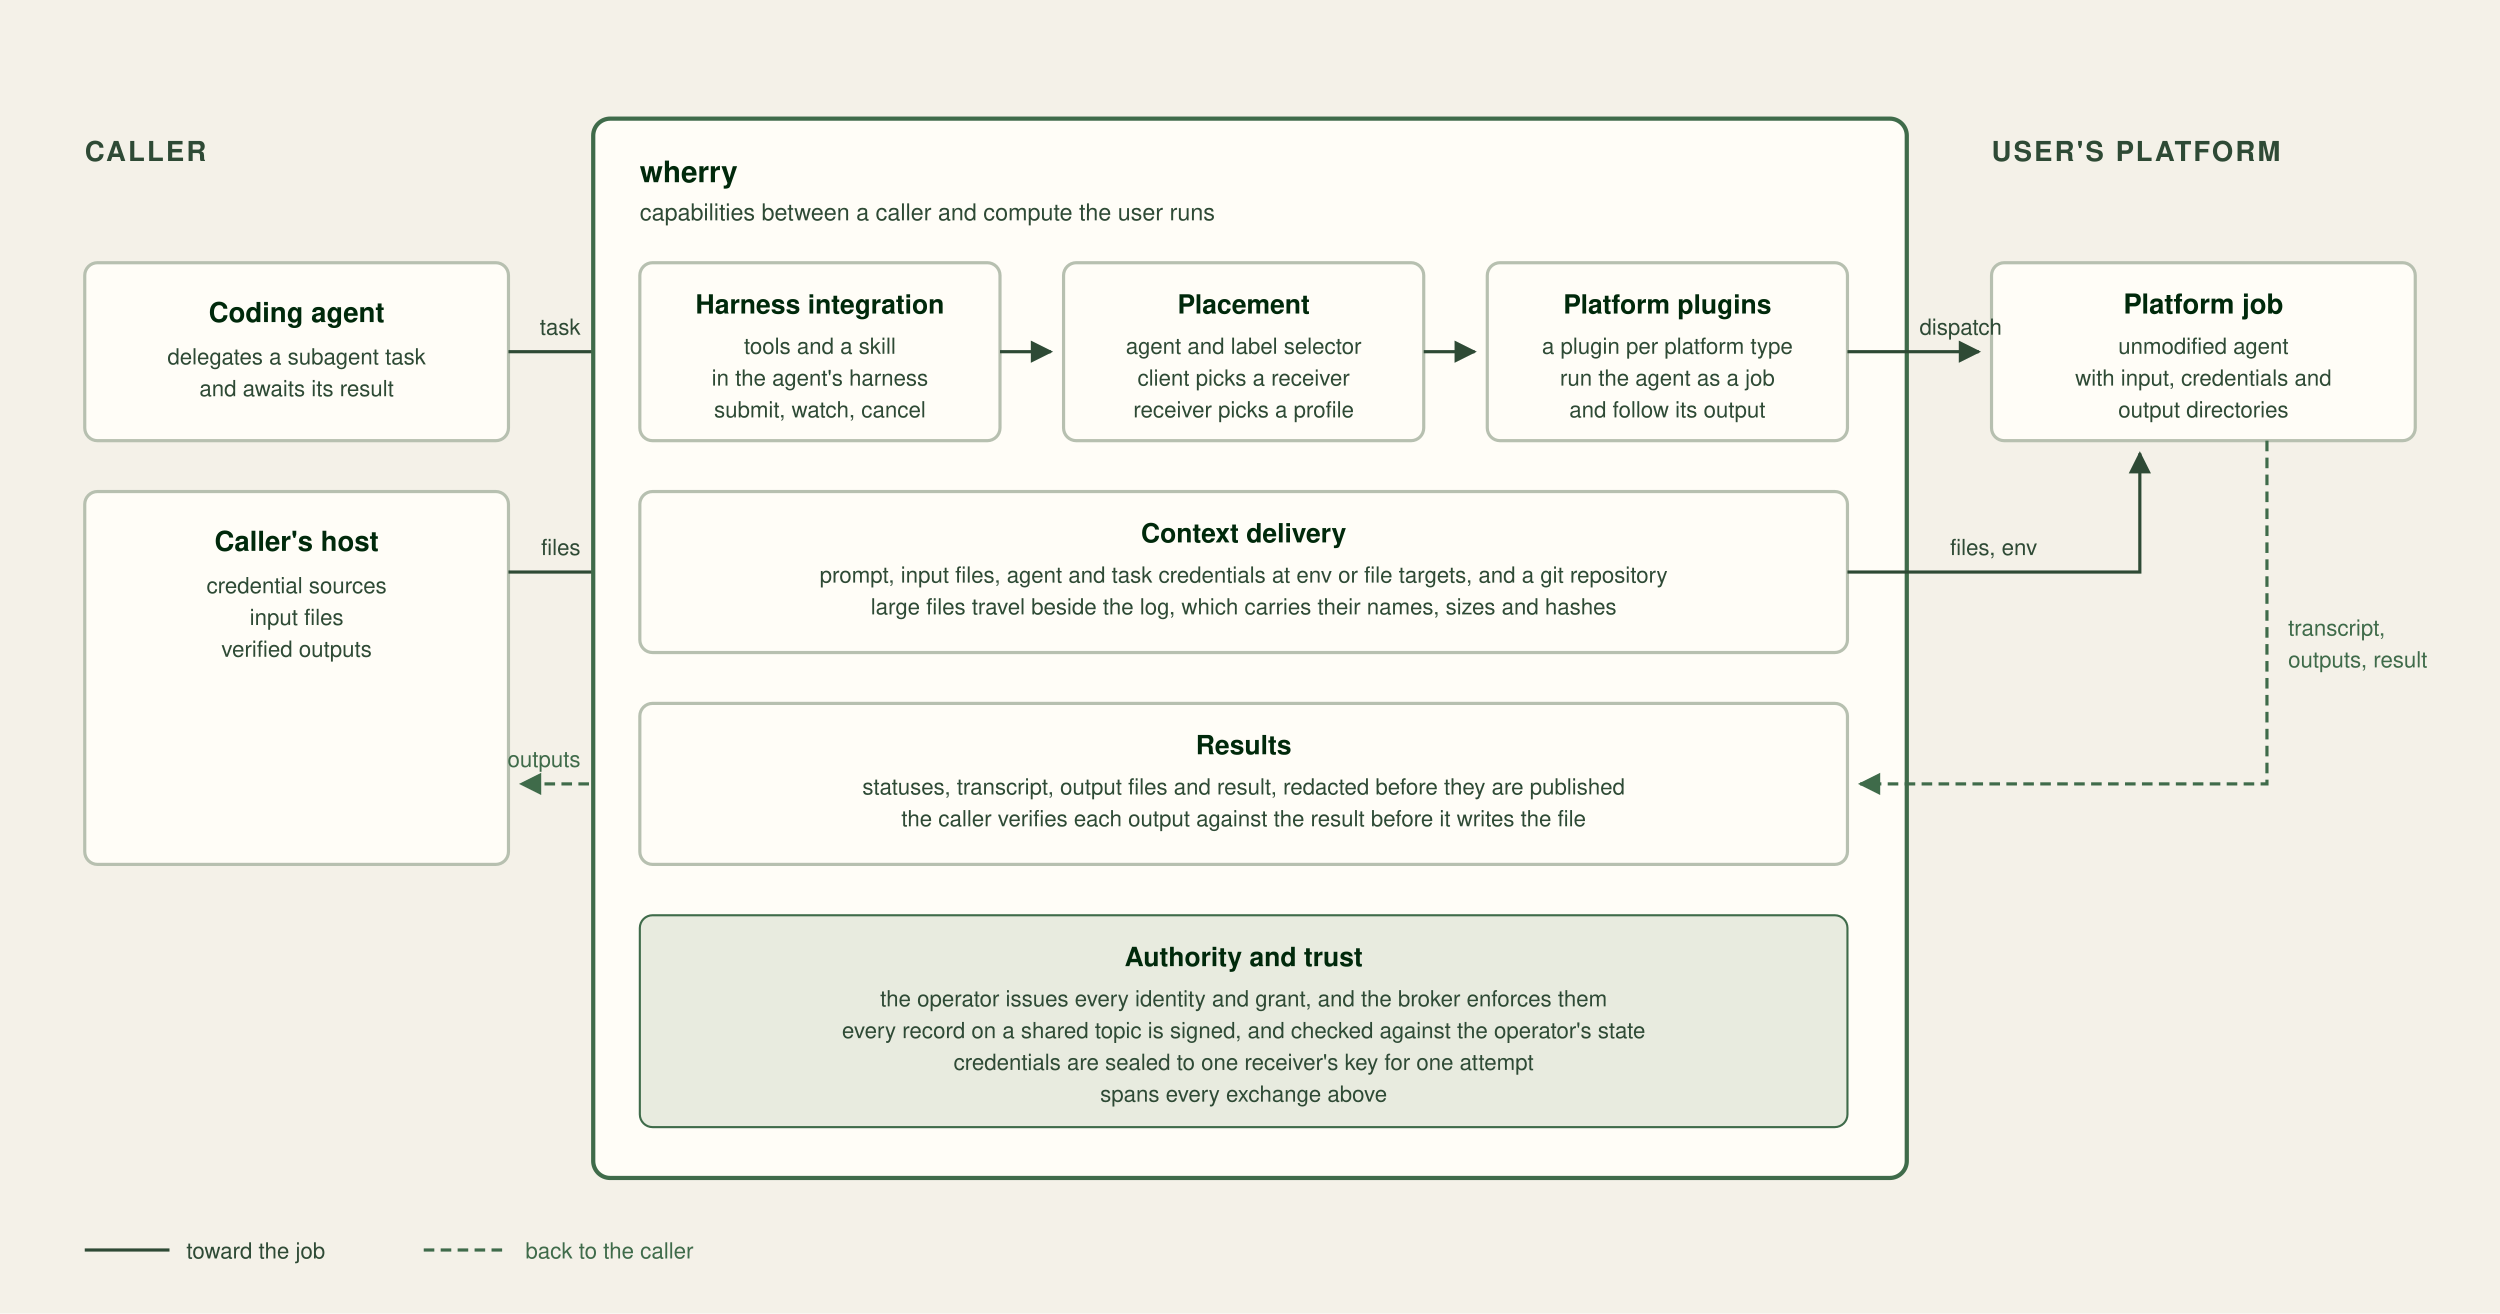
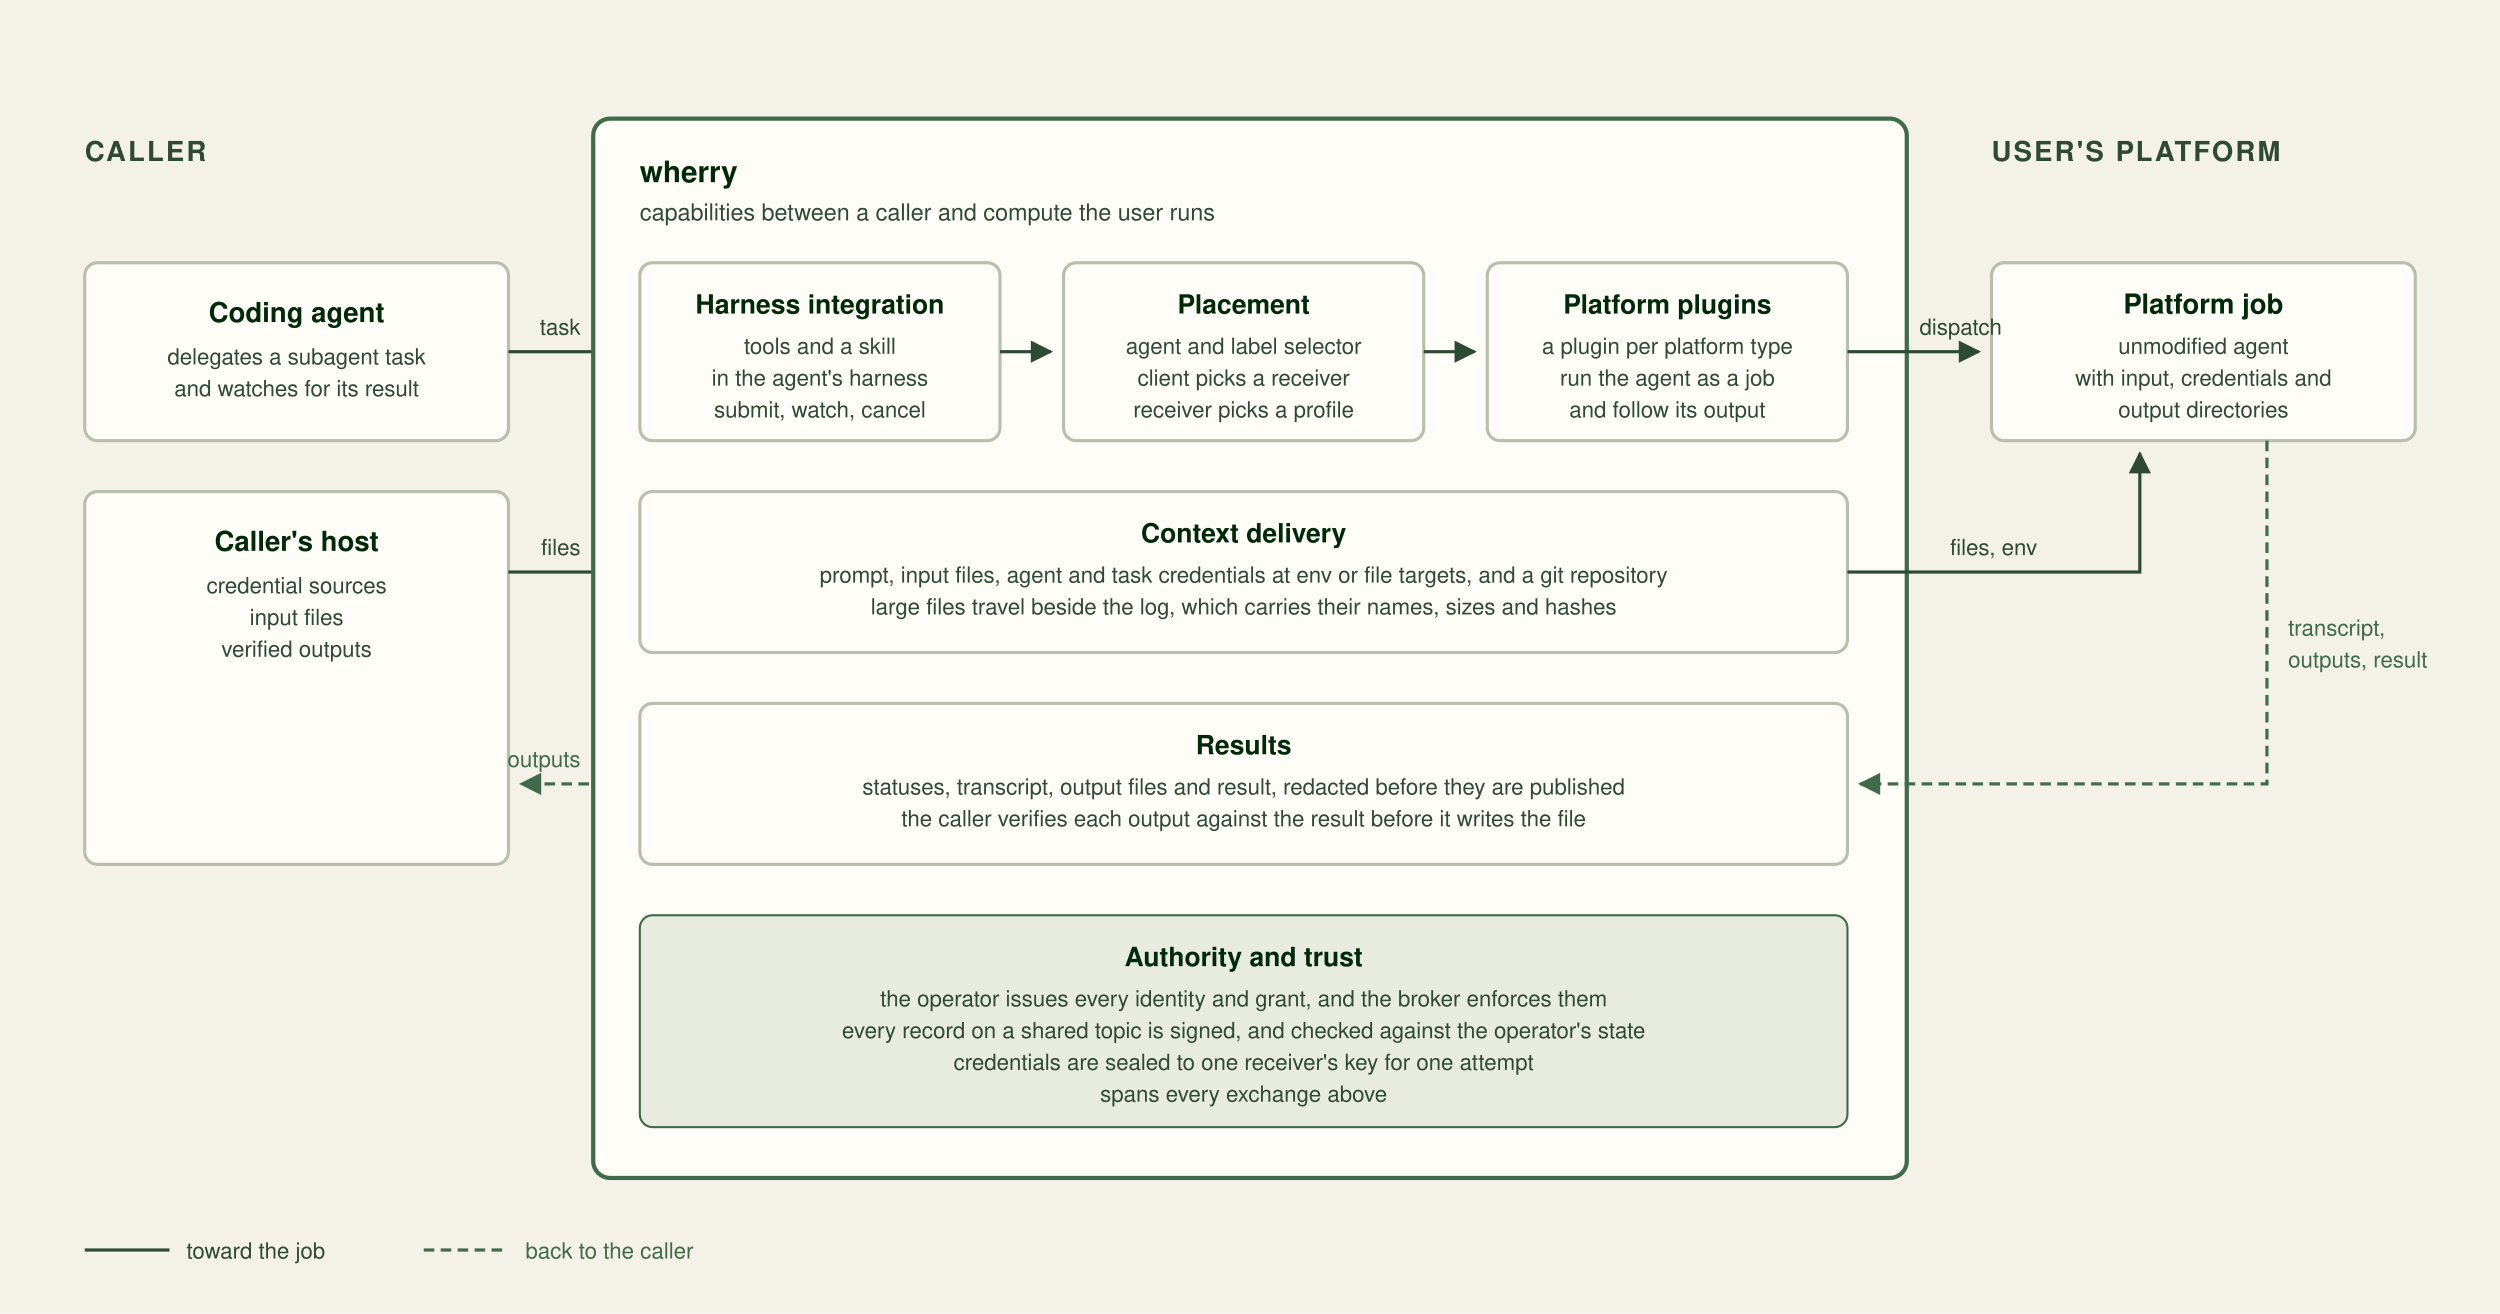
<svg xmlns="http://www.w3.org/2000/svg" viewBox="0 0 1180 620" font-family="Outfit, ui-sans-serif, system-ui, -apple-system, 'Segoe UI', Helvetica, Arial, sans-serif" role="img" aria-labelledby="title desc">
  <defs>
    <marker id="arrow" viewBox="0 0 10 10" refX="9" refY="5" markerWidth="7" markerHeight="7" orient="auto-start-reverse">
      <path d="M 0 0 L 10 5 L 0 10 z" fill="#2e4a35" />
    </marker>
    <marker id="arrow-back" viewBox="0 0 10 10" refX="9" refY="5" markerWidth="7" markerHeight="7" orient="auto-start-reverse">
      <path d="M 0 0 L 10 5 L 0 10 z" fill="#3f6b4a" />
    </marker>
  </defs>
  <rect width="1180" height="620" fill="#f4f1e8" />
  <text x="40" y="76" font-size="13" font-weight="600" fill="#2e4a35" letter-spacing="1">CALLER</text>
  <g font-size="13" fill="#00290b">
    <rect x="40" y="124" width="200" height="84" rx="6" fill="#fffdf7" stroke="#b7c0b0" stroke-width="1.5" />
    <text x="140" y="152" text-anchor="middle" font-weight="600">Coding agent</text>
    <text x="140" y="172" text-anchor="middle" font-size="10.5" fill="#2e4a35">delegates a subagent task</text>
-     <text x="140" y="187" text-anchor="middle" font-size="10.5" fill="#2e4a35">and awaits its result</text>
+     <text x="140" y="187" text-anchor="middle" font-size="10.5" fill="#2e4a35">and watches for its result</text>
    <rect x="40" y="232" width="200" height="176" rx="6" fill="#fffdf7" stroke="#b7c0b0" stroke-width="1.5" />
    <text x="140" y="260" text-anchor="middle" font-weight="600">Caller's host</text>
    <text x="140" y="280" text-anchor="middle" font-size="10.5" fill="#2e4a35">credential sources</text>
    <text x="140" y="295" text-anchor="middle" font-size="10.5" fill="#2e4a35">input files</text>
    <text x="140" y="310" text-anchor="middle" font-size="10.5" fill="#2e4a35">verified outputs</text>
  </g>
  <path d="M 240 166 H 296" stroke="#2e4a35" stroke-width="1.5" fill="none" marker-end="url(#arrow)" />
  <text x="274" y="158" text-anchor="end" font-size="10.5" fill="#2e4a35">task</text>
  <path d="M 240 270 H 296" stroke="#2e4a35" stroke-width="1.5" fill="none" marker-end="url(#arrow)" />
  <text x="274" y="262" text-anchor="end" font-size="10.5" fill="#2e4a35">files</text>
  <path d="M 302 370 H 246" stroke="#3f6b4a" stroke-width="1.5" stroke-dasharray="5 3" fill="none" marker-end="url(#arrow-back)" />
  <text x="274" y="362" text-anchor="end" font-size="10.5" fill="#3f6b4a">outputs</text>
  <rect x="280" y="56" width="620" height="500" rx="8" fill="#fffdf7" stroke="#3f6b4a" stroke-width="2" />
  <text x="302" y="86" font-size="14" font-weight="700" fill="#00290b">wherry</text>
  <text x="302" y="104" font-size="11" fill="#2e4a35">capabilities between a caller and compute the user runs</text>
  <g font-size="12.5" fill="#00290b">
    <rect x="302" y="124" width="170" height="84" rx="6" fill="#fffdf7" stroke="#b7c0b0" stroke-width="1.5" />
    <text x="387" y="148" text-anchor="middle" font-weight="600">Harness integration</text>
    <text x="387" y="167" text-anchor="middle" font-size="10.5" fill="#2e4a35">tools and a skill</text>
    <text x="387" y="182" text-anchor="middle" font-size="10.5" fill="#2e4a35">in the agent's harness</text>
    <text x="387" y="197" text-anchor="middle" font-size="10.5" fill="#2e4a35">submit, watch, cancel</text>
    <rect x="502" y="124" width="170" height="84" rx="6" fill="#fffdf7" stroke="#b7c0b0" stroke-width="1.5" />
    <text x="587" y="148" text-anchor="middle" font-weight="600">Placement</text>
    <text x="587" y="167" text-anchor="middle" font-size="10.5" fill="#2e4a35">agent and label selector</text>
    <text x="587" y="182" text-anchor="middle" font-size="10.5" fill="#2e4a35">client picks a receiver</text>
    <text x="587" y="197" text-anchor="middle" font-size="10.5" fill="#2e4a35">receiver picks a profile</text>
    <rect x="702" y="124" width="170" height="84" rx="6" fill="#fffdf7" stroke="#b7c0b0" stroke-width="1.5" />
    <text x="787" y="148" text-anchor="middle" font-weight="600">Platform plugins</text>
    <text x="787" y="167" text-anchor="middle" font-size="10.5" fill="#2e4a35">a plugin per platform type</text>
    <text x="787" y="182" text-anchor="middle" font-size="10.5" fill="#2e4a35">run the agent as a job</text>
    <text x="787" y="197" text-anchor="middle" font-size="10.5" fill="#2e4a35">and follow its output</text>
    <rect x="302" y="232" width="570" height="76" rx="6" fill="#fffdf7" stroke="#b7c0b0" stroke-width="1.5" />
    <text x="587" y="256" text-anchor="middle" font-weight="600">Context delivery</text>
    <text x="587" y="275" text-anchor="middle" font-size="10.5" fill="#2e4a35">prompt, input files, agent and task credentials at env or file targets, and a git repository</text>
    <text x="587" y="290" text-anchor="middle" font-size="10.5" fill="#2e4a35">large files travel beside the log, which carries their names, sizes and hashes</text>
    <rect x="302" y="332" width="570" height="76" rx="6" fill="#fffdf7" stroke="#b7c0b0" stroke-width="1.5" />
    <text x="587" y="356" text-anchor="middle" font-weight="600">Results</text>
    <text x="587" y="375" text-anchor="middle" font-size="10.5" fill="#2e4a35">statuses, transcript, output files and result, redacted before they are published</text>
    <text x="587" y="390" text-anchor="middle" font-size="10.5" fill="#2e4a35">the caller verifies each output against the result before it writes the file</text>
    <rect x="302" y="432" width="570" height="100" rx="6" fill="#e8ebdf" stroke="#3f6b4a" stroke-width="1" />
    <text x="587" y="456" text-anchor="middle" font-weight="600">Authority and trust</text>
    <text x="587" y="475" text-anchor="middle" font-size="10.5" fill="#2e4a35">the operator issues every identity and grant, and the broker enforces them</text>
    <text x="587" y="490" text-anchor="middle" font-size="10.5" fill="#2e4a35">every record on a shared topic is signed, and checked against the operator's state</text>
    <text x="587" y="505" text-anchor="middle" font-size="10.5" fill="#2e4a35">credentials are sealed to one receiver's key for one attempt</text>
    <text x="587" y="520" text-anchor="middle" font-size="10.5" fill="#2e4a35">spans every exchange above</text>
  </g>
  <path d="M 472 166 H 496" stroke="#2e4a35" stroke-width="1.5" fill="none" marker-end="url(#arrow)" />
  <path d="M 672 166 H 696" stroke="#2e4a35" stroke-width="1.5" fill="none" marker-end="url(#arrow)" />
  <text x="940" y="76" font-size="13" font-weight="600" fill="#2e4a35" letter-spacing="1">USER'S PLATFORM</text>
  <g font-size="13" fill="#00290b">
    <rect x="940" y="124" width="200" height="84" rx="6" fill="#fffdf7" stroke="#b7c0b0" stroke-width="1.5" />
    <text x="1040" y="148" text-anchor="middle" font-weight="600">Platform job</text>
    <text x="1040" y="167" text-anchor="middle" font-size="10.5" fill="#2e4a35">unmodified agent</text>
    <text x="1040" y="182" text-anchor="middle" font-size="10.5" fill="#2e4a35">with input, credentials and</text>
    <text x="1040" y="197" text-anchor="middle" font-size="10.5" fill="#2e4a35">output directories</text>
  </g>
  <path d="M 872 166 H 934" stroke="#2e4a35" stroke-width="1.5" fill="none" marker-end="url(#arrow)" />
  <text x="906" y="158" text-anchor="start" font-size="10.5" fill="#2e4a35">dispatch</text>
  <path d="M 872 270 H 1010 V 214" stroke="#2e4a35" stroke-width="1.5" fill="none" marker-end="url(#arrow)" />
  <text x="941" y="262" text-anchor="middle" font-size="10.5" fill="#2e4a35">files, env</text>
  <path d="M 1070 208 V 370 H 878" stroke="#3f6b4a" stroke-width="1.5" stroke-dasharray="5 3" fill="none" marker-end="url(#arrow-back)" />
  <text x="1080" y="300" font-size="10.5" fill="#3f6b4a">transcript,</text>
  <text x="1080" y="315" font-size="10.5" fill="#3f6b4a">outputs, result</text>
  <g font-size="10.5" fill="#2e4a35">
    <line x1="40" y1="590" x2="80" y2="590" stroke="#2e4a35" stroke-width="1.5" />
    <text x="88" y="594">toward the job</text>
    <line x1="200" y1="590" x2="240" y2="590" stroke="#3f6b4a" stroke-width="1.5" stroke-dasharray="5 3" />
    <text x="248" y="594" fill="#3f6b4a">back to the caller</text>
  </g>
</svg>
